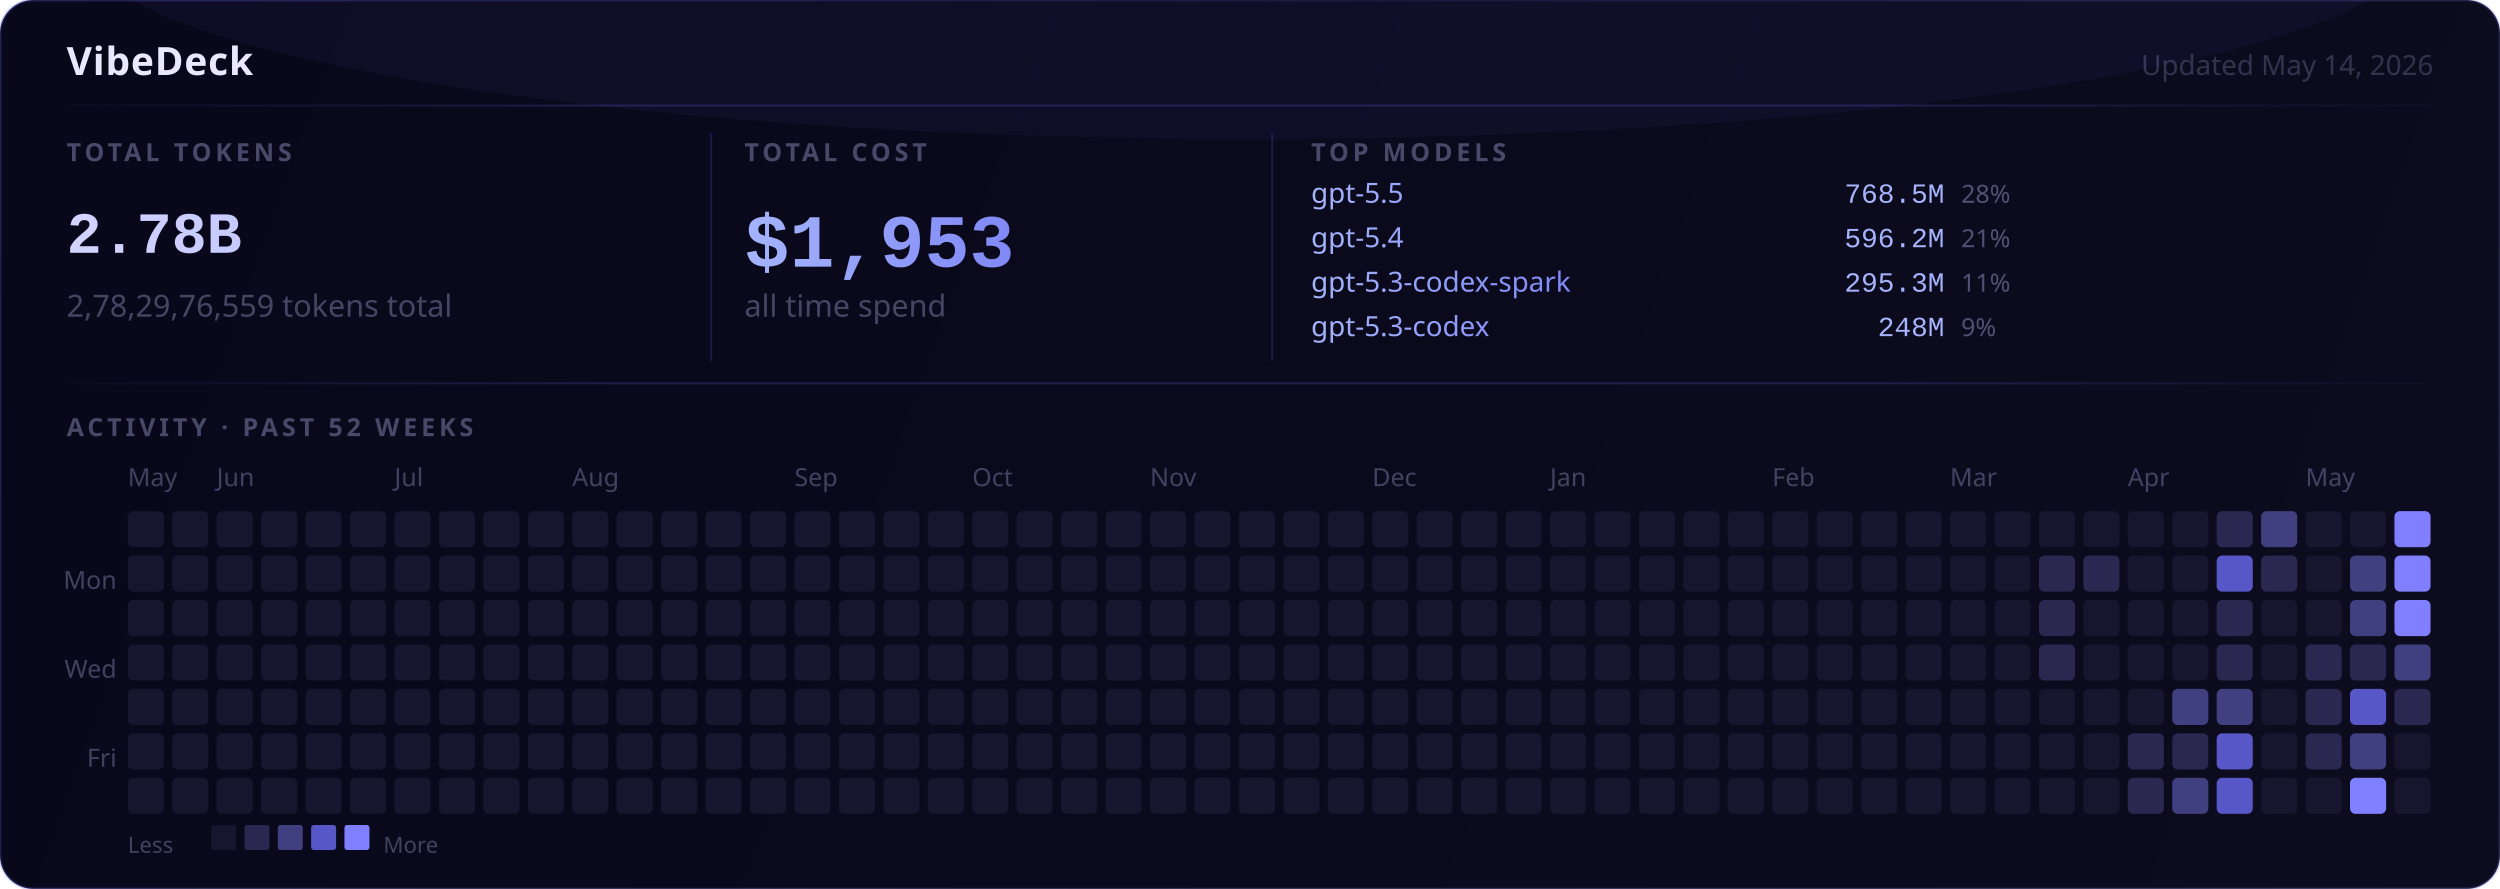
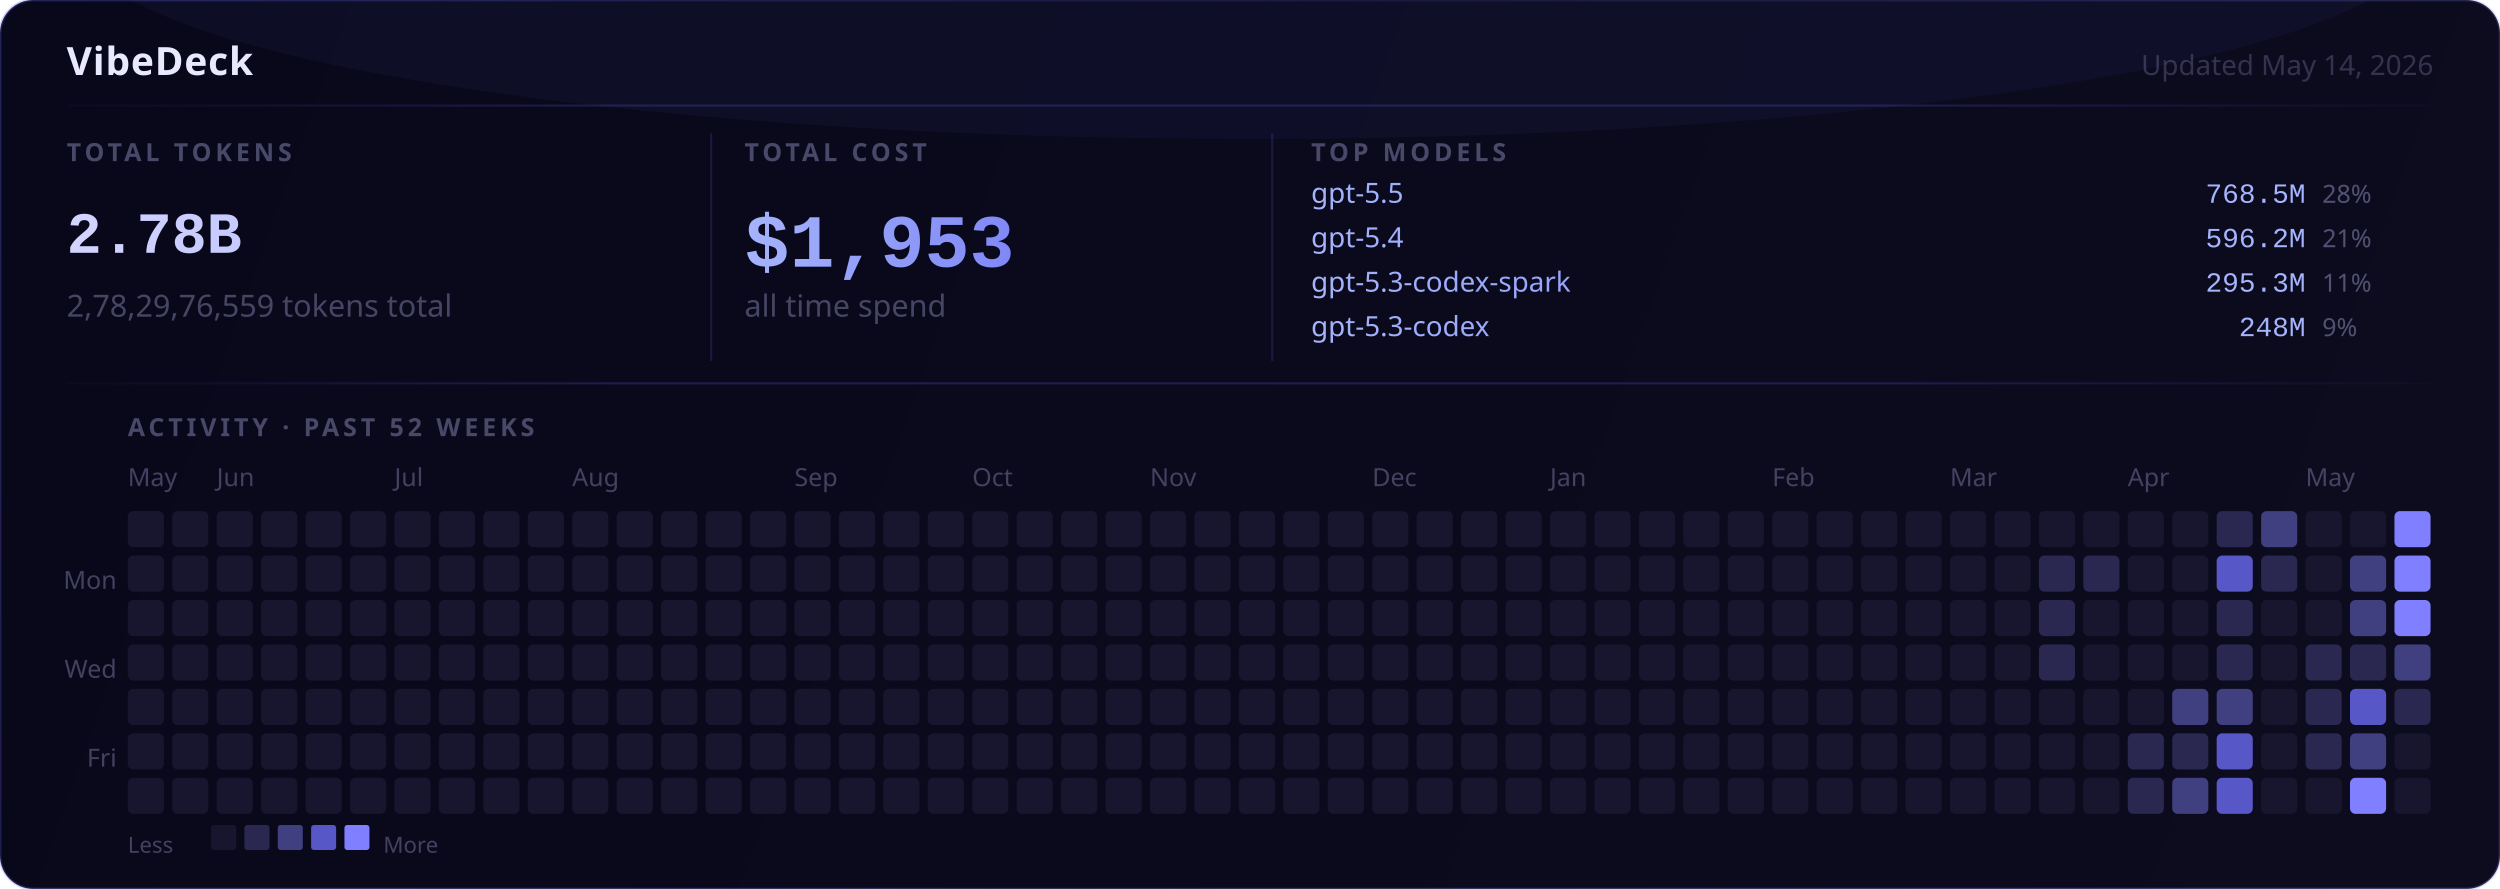
<svg xmlns="http://www.w3.org/2000/svg" width="900" height="320" viewBox="0 0 900 320">
  <defs>
    <linearGradient id="gbg" x1="0" y1="0" x2="900" y2="320" gradientUnits="userSpaceOnUse">
      <stop offset="0%" stop-color="#09081a" />
      <stop offset="100%" stop-color="#0d0b1e" />
    </linearGradient>
    <linearGradient id="gtok" x1="24" y1="0" x2="224" y2="0" gradientUnits="userSpaceOnUse">
      <stop offset="0%" stop-color="#d4d4ff" />
      <stop offset="100%" stop-color="#a5b4fc" />
    </linearGradient>
    <linearGradient id="gcost" x1="268" y1="0" x2="438" y2="0" gradientUnits="userSpaceOnUse">
      <stop offset="0%" stop-color="#a5b4fc" />
      <stop offset="100%" stop-color="#6366f1" />
    </linearGradient>
-     <linearGradient id="gmodel" x1="472" y1="0" x2="558" y2="0" gradientUnits="userSpaceOnUse">
+     <linearGradient id="gmodel" x1="472" y1="0" x2="700" y2="0" gradientUnits="userSpaceOnUse">
      <stop offset="0%" stop-color="#a5b4fc" />
      <stop offset="100%" stop-color="#818cf8" />
    </linearGradient>
    <linearGradient id="gdiv" x1="0" y1="0" x2="900" y2="0" gradientUnits="userSpaceOnUse">
      <stop offset="0%" stop-color="rgba(99,102,241,0)" />
      <stop offset="25%" stop-color="rgba(99,102,241,0.22)" />
      <stop offset="75%" stop-color="rgba(99,102,241,0.22)" />
      <stop offset="100%" stop-color="rgba(99,102,241,0)" />
    </linearGradient>
    <linearGradient id="grim" x1="0" y1="0" x2="900" y2="320" gradientUnits="userSpaceOnUse">
      <stop offset="0%" stop-color="rgba(99,102,241,0.28)" />
      <stop offset="50%" stop-color="rgba(99,102,241,0.12)" />
      <stop offset="100%" stop-color="rgba(129,140,248,0.24)" />
    </linearGradient>
  </defs>
  <rect width="900" height="320" fill="url(#gbg)" rx="12" />
  <rect width="900" height="320" fill="none" stroke="url(#grim)" stroke-width="1" rx="12" />
  <ellipse cx="450" cy="-20" rx="420" ry="70" fill="rgba(99,102,241,0.06)" />
  <text x="24" y="27" font-size="14" font-weight="700" fill="#e8e8ff" font-family="system-ui,sans-serif" letter-spacing="0.3">VibeDeck</text>
  <text x="876" y="27" text-anchor="end" font-size="10" fill="rgba(168,168,220,0.26)" font-family="system-ui,sans-serif">Updated May 14, 2026</text>
  <line x1="24" y1="38" x2="876" y2="38" stroke="url(#gdiv)" stroke-width="0.75" />
  <text x="24" y="58" font-size="9" font-weight="600" fill="rgba(168,168,220,0.4)" font-family="system-ui,sans-serif" letter-spacing="1.4">TOTAL TOKENS</text>
  <text x="268" y="58" font-size="9" font-weight="600" fill="rgba(168,168,220,0.4)" font-family="system-ui,sans-serif" letter-spacing="1.4">TOTAL COST</text>
  <text x="472" y="58" font-size="9" font-weight="600" fill="rgba(168,168,220,0.4)" font-family="system-ui,sans-serif" letter-spacing="1.4">TOP MODELS</text>
  <text x="24" y="91" font-size="21" font-weight="700" fill="url(#gtok)" font-family="'Courier New',Courier,monospace">2.78B</text>
  <text x="24" y="114" font-size="11" fill="rgba(168,168,220,0.38)" font-family="system-ui,sans-serif">2,78,29,76,559 tokens total</text>
  <text x="268" y="96" font-size="27" font-weight="700" fill="url(#gcost)" font-family="'Courier New',Courier,monospace">$1,953</text>
  <text x="268" y="114" font-size="11" fill="rgba(168,168,220,0.38)" font-family="system-ui,sans-serif">all time spend</text>
  <line x1="256" y1="48" x2="256" y2="130" stroke="rgba(99,102,241,0.18)" stroke-width="0.75" />
  <line x1="458" y1="48" x2="458" y2="130" stroke="rgba(99,102,241,0.18)" stroke-width="0.75" />
  <text x="472" y="73" font-size="10" fill="url(#gmodel)" font-family="system-ui,sans-serif">gpt-5.5</text>
-   <text x="700" y="73" text-anchor="end" font-size="10" fill="#a5b4fc" font-family="'Courier New',Courier,monospace">768.5M</text>
-   <text x="706" y="73" font-size="9" fill="rgba(168,168,220,0.45)" font-family="system-ui,sans-serif">28%</text>
+   <text x="830" y="73" text-anchor="end" font-size="10" fill="#a5b4fc" font-family="'Courier New',Courier,monospace">768.5M</text>
+   <text x="836" y="73" font-size="9" fill="rgba(168,168,220,0.45)" font-family="system-ui,sans-serif">28%</text>
  <text x="472" y="89" font-size="10" fill="url(#gmodel)" font-family="system-ui,sans-serif">gpt-5.4</text>
-   <text x="700" y="89" text-anchor="end" font-size="10" fill="#a5b4fc" font-family="'Courier New',Courier,monospace">596.2M</text>
-   <text x="706" y="89" font-size="9" fill="rgba(168,168,220,0.45)" font-family="system-ui,sans-serif">21%</text>
+   <text x="830" y="89" text-anchor="end" font-size="10" fill="#a5b4fc" font-family="'Courier New',Courier,monospace">596.2M</text>
+   <text x="836" y="89" font-size="9" fill="rgba(168,168,220,0.45)" font-family="system-ui,sans-serif">21%</text>
  <text x="472" y="105" font-size="10" fill="url(#gmodel)" font-family="system-ui,sans-serif">gpt-5.3-codex-spark</text>
-   <text x="700" y="105" text-anchor="end" font-size="10" fill="#a5b4fc" font-family="'Courier New',Courier,monospace">295.3M</text>
-   <text x="706" y="105" font-size="9" fill="rgba(168,168,220,0.45)" font-family="system-ui,sans-serif">11%</text>
+   <text x="830" y="105" text-anchor="end" font-size="10" fill="#a5b4fc" font-family="'Courier New',Courier,monospace">295.3M</text>
+   <text x="836" y="105" font-size="9" fill="rgba(168,168,220,0.45)" font-family="system-ui,sans-serif">11%</text>
  <text x="472" y="121" font-size="10" fill="url(#gmodel)" font-family="system-ui,sans-serif">gpt-5.3-codex</text>
-   <text x="700" y="121" text-anchor="end" font-size="10" fill="#a5b4fc" font-family="'Courier New',Courier,monospace">248M</text>
-   <text x="706" y="121" font-size="9" fill="rgba(168,168,220,0.45)" font-family="system-ui,sans-serif">9%</text>
+   <text x="830" y="121" text-anchor="end" font-size="10" fill="#a5b4fc" font-family="'Courier New',Courier,monospace">248M</text>
+   <text x="836" y="121" font-size="9" fill="rgba(168,168,220,0.45)" font-family="system-ui,sans-serif">9%</text>
  <line x1="24" y1="138" x2="876" y2="138" stroke="url(#gdiv)" stroke-width="0.75" />
-   <text x="24" y="157" font-size="9" font-weight="600" fill="rgba(168,168,220,0.4)" font-family="system-ui,sans-serif" letter-spacing="1.4">ACTIVITY · PAST 52 WEEKS</text>
+   <text x="46" y="157" font-size="9" font-weight="600" fill="rgba(168,168,220,0.4)" font-family="system-ui,sans-serif" letter-spacing="1.4">ACTIVITY · PAST 52 WEEKS</text>
  <text x="42" y="212" text-anchor="end" font-size="9" fill="rgba(168,168,220,0.36)" font-family="system-ui,sans-serif">Mon</text>
  <text x="42" y="244" text-anchor="end" font-size="9" fill="rgba(168,168,220,0.36)" font-family="system-ui,sans-serif">Wed</text>
  <text x="42" y="276" text-anchor="end" font-size="9" fill="rgba(168,168,220,0.36)" font-family="system-ui,sans-serif">Fri</text>
  <text x="46" y="175" font-size="9" fill="rgba(168,168,220,0.36)" font-family="system-ui,sans-serif">May</text>
  <text x="78" y="175" font-size="9" fill="rgba(168,168,220,0.36)" font-family="system-ui,sans-serif">Jun</text>
  <text x="142" y="175" font-size="9" fill="rgba(168,168,220,0.36)" font-family="system-ui,sans-serif">Jul</text>
  <text x="206" y="175" font-size="9" fill="rgba(168,168,220,0.36)" font-family="system-ui,sans-serif">Aug</text>
  <text x="286" y="175" font-size="9" fill="rgba(168,168,220,0.36)" font-family="system-ui,sans-serif">Sep</text>
  <text x="350" y="175" font-size="9" fill="rgba(168,168,220,0.36)" font-family="system-ui,sans-serif">Oct</text>
  <text x="414" y="175" font-size="9" fill="rgba(168,168,220,0.36)" font-family="system-ui,sans-serif">Nov</text>
  <text x="494" y="175" font-size="9" fill="rgba(168,168,220,0.36)" font-family="system-ui,sans-serif">Dec</text>
  <text x="558" y="175" font-size="9" fill="rgba(168,168,220,0.36)" font-family="system-ui,sans-serif">Jan</text>
  <text x="638" y="175" font-size="9" fill="rgba(168,168,220,0.36)" font-family="system-ui,sans-serif">Feb</text>
  <text x="702" y="175" font-size="9" fill="rgba(168,168,220,0.36)" font-family="system-ui,sans-serif">Mar</text>
  <text x="766" y="175" font-size="9" fill="rgba(168,168,220,0.36)" font-family="system-ui,sans-serif">Apr</text>
  <text x="830" y="175" font-size="9" fill="rgba(168,168,220,0.36)" font-family="system-ui,sans-serif">May</text>
  <rect x="46" y="184" width="13" height="13" rx="2" fill="#17162e" />
  <rect x="46" y="200" width="13" height="13" rx="2" fill="#17162e" />
  <rect x="46" y="216" width="13" height="13" rx="2" fill="#17162e" />
  <rect x="46" y="232" width="13" height="13" rx="2" fill="#17162e" />
  <rect x="46" y="248" width="13" height="13" rx="2" fill="#17162e" />
  <rect x="46" y="264" width="13" height="13" rx="2" fill="#17162e" />
  <rect x="46" y="280" width="13" height="13" rx="2" fill="#17162e" />
  <rect x="62" y="184" width="13" height="13" rx="2" fill="#17162e" />
  <rect x="62" y="200" width="13" height="13" rx="2" fill="#17162e" />
  <rect x="62" y="216" width="13" height="13" rx="2" fill="#17162e" />
  <rect x="62" y="232" width="13" height="13" rx="2" fill="#17162e" />
  <rect x="62" y="248" width="13" height="13" rx="2" fill="#17162e" />
  <rect x="62" y="264" width="13" height="13" rx="2" fill="#17162e" />
  <rect x="62" y="280" width="13" height="13" rx="2" fill="#17162e" />
  <rect x="78" y="184" width="13" height="13" rx="2" fill="#17162e" />
  <rect x="78" y="200" width="13" height="13" rx="2" fill="#17162e" />
  <rect x="78" y="216" width="13" height="13" rx="2" fill="#17162e" />
  <rect x="78" y="232" width="13" height="13" rx="2" fill="#17162e" />
  <rect x="78" y="248" width="13" height="13" rx="2" fill="#17162e" />
  <rect x="78" y="264" width="13" height="13" rx="2" fill="#17162e" />
  <rect x="78" y="280" width="13" height="13" rx="2" fill="#17162e" />
  <rect x="94" y="184" width="13" height="13" rx="2" fill="#17162e" />
  <rect x="94" y="200" width="13" height="13" rx="2" fill="#17162e" />
  <rect x="94" y="216" width="13" height="13" rx="2" fill="#17162e" />
  <rect x="94" y="232" width="13" height="13" rx="2" fill="#17162e" />
  <rect x="94" y="248" width="13" height="13" rx="2" fill="#17162e" />
  <rect x="94" y="264" width="13" height="13" rx="2" fill="#17162e" />
  <rect x="94" y="280" width="13" height="13" rx="2" fill="#17162e" />
  <rect x="110" y="184" width="13" height="13" rx="2" fill="#17162e" />
  <rect x="110" y="200" width="13" height="13" rx="2" fill="#17162e" />
  <rect x="110" y="216" width="13" height="13" rx="2" fill="#17162e" />
  <rect x="110" y="232" width="13" height="13" rx="2" fill="#17162e" />
  <rect x="110" y="248" width="13" height="13" rx="2" fill="#17162e" />
  <rect x="110" y="264" width="13" height="13" rx="2" fill="#17162e" />
  <rect x="110" y="280" width="13" height="13" rx="2" fill="#17162e" />
  <rect x="126" y="184" width="13" height="13" rx="2" fill="#17162e" />
  <rect x="126" y="200" width="13" height="13" rx="2" fill="#17162e" />
  <rect x="126" y="216" width="13" height="13" rx="2" fill="#17162e" />
  <rect x="126" y="232" width="13" height="13" rx="2" fill="#17162e" />
  <rect x="126" y="248" width="13" height="13" rx="2" fill="#17162e" />
  <rect x="126" y="264" width="13" height="13" rx="2" fill="#17162e" />
  <rect x="126" y="280" width="13" height="13" rx="2" fill="#17162e" />
  <rect x="142" y="184" width="13" height="13" rx="2" fill="#17162e" />
  <rect x="142" y="200" width="13" height="13" rx="2" fill="#17162e" />
  <rect x="142" y="216" width="13" height="13" rx="2" fill="#17162e" />
  <rect x="142" y="232" width="13" height="13" rx="2" fill="#17162e" />
  <rect x="142" y="248" width="13" height="13" rx="2" fill="#17162e" />
  <rect x="142" y="264" width="13" height="13" rx="2" fill="#17162e" />
  <rect x="142" y="280" width="13" height="13" rx="2" fill="#17162e" />
  <rect x="158" y="184" width="13" height="13" rx="2" fill="#17162e" />
  <rect x="158" y="200" width="13" height="13" rx="2" fill="#17162e" />
  <rect x="158" y="216" width="13" height="13" rx="2" fill="#17162e" />
  <rect x="158" y="232" width="13" height="13" rx="2" fill="#17162e" />
  <rect x="158" y="248" width="13" height="13" rx="2" fill="#17162e" />
  <rect x="158" y="264" width="13" height="13" rx="2" fill="#17162e" />
  <rect x="158" y="280" width="13" height="13" rx="2" fill="#17162e" />
  <rect x="174" y="184" width="13" height="13" rx="2" fill="#17162e" />
  <rect x="174" y="200" width="13" height="13" rx="2" fill="#17162e" />
  <rect x="174" y="216" width="13" height="13" rx="2" fill="#17162e" />
  <rect x="174" y="232" width="13" height="13" rx="2" fill="#17162e" />
  <rect x="174" y="248" width="13" height="13" rx="2" fill="#17162e" />
  <rect x="174" y="264" width="13" height="13" rx="2" fill="#17162e" />
  <rect x="174" y="280" width="13" height="13" rx="2" fill="#17162e" />
  <rect x="190" y="184" width="13" height="13" rx="2" fill="#17162e" />
  <rect x="190" y="200" width="13" height="13" rx="2" fill="#17162e" />
  <rect x="190" y="216" width="13" height="13" rx="2" fill="#17162e" />
  <rect x="190" y="232" width="13" height="13" rx="2" fill="#17162e" />
  <rect x="190" y="248" width="13" height="13" rx="2" fill="#17162e" />
  <rect x="190" y="264" width="13" height="13" rx="2" fill="#17162e" />
  <rect x="190" y="280" width="13" height="13" rx="2" fill="#17162e" />
  <rect x="206" y="184" width="13" height="13" rx="2" fill="#17162e" />
  <rect x="206" y="200" width="13" height="13" rx="2" fill="#17162e" />
  <rect x="206" y="216" width="13" height="13" rx="2" fill="#17162e" />
  <rect x="206" y="232" width="13" height="13" rx="2" fill="#17162e" />
  <rect x="206" y="248" width="13" height="13" rx="2" fill="#17162e" />
  <rect x="206" y="264" width="13" height="13" rx="2" fill="#17162e" />
  <rect x="206" y="280" width="13" height="13" rx="2" fill="#17162e" />
  <rect x="222" y="184" width="13" height="13" rx="2" fill="#17162e" />
  <rect x="222" y="200" width="13" height="13" rx="2" fill="#17162e" />
  <rect x="222" y="216" width="13" height="13" rx="2" fill="#17162e" />
  <rect x="222" y="232" width="13" height="13" rx="2" fill="#17162e" />
  <rect x="222" y="248" width="13" height="13" rx="2" fill="#17162e" />
  <rect x="222" y="264" width="13" height="13" rx="2" fill="#17162e" />
  <rect x="222" y="280" width="13" height="13" rx="2" fill="#17162e" />
  <rect x="238" y="184" width="13" height="13" rx="2" fill="#17162e" />
  <rect x="238" y="200" width="13" height="13" rx="2" fill="#17162e" />
  <rect x="238" y="216" width="13" height="13" rx="2" fill="#17162e" />
  <rect x="238" y="232" width="13" height="13" rx="2" fill="#17162e" />
  <rect x="238" y="248" width="13" height="13" rx="2" fill="#17162e" />
  <rect x="238" y="264" width="13" height="13" rx="2" fill="#17162e" />
  <rect x="238" y="280" width="13" height="13" rx="2" fill="#17162e" />
  <rect x="254" y="184" width="13" height="13" rx="2" fill="#17162e" />
  <rect x="254" y="200" width="13" height="13" rx="2" fill="#17162e" />
  <rect x="254" y="216" width="13" height="13" rx="2" fill="#17162e" />
  <rect x="254" y="232" width="13" height="13" rx="2" fill="#17162e" />
  <rect x="254" y="248" width="13" height="13" rx="2" fill="#17162e" />
  <rect x="254" y="264" width="13" height="13" rx="2" fill="#17162e" />
  <rect x="254" y="280" width="13" height="13" rx="2" fill="#17162e" />
  <rect x="270" y="184" width="13" height="13" rx="2" fill="#17162e" />
  <rect x="270" y="200" width="13" height="13" rx="2" fill="#17162e" />
  <rect x="270" y="216" width="13" height="13" rx="2" fill="#17162e" />
  <rect x="270" y="232" width="13" height="13" rx="2" fill="#17162e" />
  <rect x="270" y="248" width="13" height="13" rx="2" fill="#17162e" />
  <rect x="270" y="264" width="13" height="13" rx="2" fill="#17162e" />
  <rect x="270" y="280" width="13" height="13" rx="2" fill="#17162e" />
  <rect x="286" y="184" width="13" height="13" rx="2" fill="#17162e" />
  <rect x="286" y="200" width="13" height="13" rx="2" fill="#17162e" />
  <rect x="286" y="216" width="13" height="13" rx="2" fill="#17162e" />
  <rect x="286" y="232" width="13" height="13" rx="2" fill="#17162e" />
  <rect x="286" y="248" width="13" height="13" rx="2" fill="#17162e" />
  <rect x="286" y="264" width="13" height="13" rx="2" fill="#17162e" />
  <rect x="286" y="280" width="13" height="13" rx="2" fill="#17162e" />
  <rect x="302" y="184" width="13" height="13" rx="2" fill="#17162e" />
  <rect x="302" y="200" width="13" height="13" rx="2" fill="#17162e" />
  <rect x="302" y="216" width="13" height="13" rx="2" fill="#17162e" />
  <rect x="302" y="232" width="13" height="13" rx="2" fill="#17162e" />
  <rect x="302" y="248" width="13" height="13" rx="2" fill="#17162e" />
  <rect x="302" y="264" width="13" height="13" rx="2" fill="#17162e" />
  <rect x="302" y="280" width="13" height="13" rx="2" fill="#17162e" />
  <rect x="318" y="184" width="13" height="13" rx="2" fill="#17162e" />
  <rect x="318" y="200" width="13" height="13" rx="2" fill="#17162e" />
  <rect x="318" y="216" width="13" height="13" rx="2" fill="#17162e" />
  <rect x="318" y="232" width="13" height="13" rx="2" fill="#17162e" />
  <rect x="318" y="248" width="13" height="13" rx="2" fill="#17162e" />
  <rect x="318" y="264" width="13" height="13" rx="2" fill="#17162e" />
  <rect x="318" y="280" width="13" height="13" rx="2" fill="#17162e" />
  <rect x="334" y="184" width="13" height="13" rx="2" fill="#17162e" />
  <rect x="334" y="200" width="13" height="13" rx="2" fill="#17162e" />
  <rect x="334" y="216" width="13" height="13" rx="2" fill="#17162e" />
  <rect x="334" y="232" width="13" height="13" rx="2" fill="#17162e" />
  <rect x="334" y="248" width="13" height="13" rx="2" fill="#17162e" />
  <rect x="334" y="264" width="13" height="13" rx="2" fill="#17162e" />
  <rect x="334" y="280" width="13" height="13" rx="2" fill="#17162e" />
  <rect x="350" y="184" width="13" height="13" rx="2" fill="#17162e" />
  <rect x="350" y="200" width="13" height="13" rx="2" fill="#17162e" />
  <rect x="350" y="216" width="13" height="13" rx="2" fill="#17162e" />
  <rect x="350" y="232" width="13" height="13" rx="2" fill="#17162e" />
  <rect x="350" y="248" width="13" height="13" rx="2" fill="#17162e" />
  <rect x="350" y="264" width="13" height="13" rx="2" fill="#17162e" />
  <rect x="350" y="280" width="13" height="13" rx="2" fill="#17162e" />
  <rect x="366" y="184" width="13" height="13" rx="2" fill="#17162e" />
  <rect x="366" y="200" width="13" height="13" rx="2" fill="#17162e" />
  <rect x="366" y="216" width="13" height="13" rx="2" fill="#17162e" />
  <rect x="366" y="232" width="13" height="13" rx="2" fill="#17162e" />
  <rect x="366" y="248" width="13" height="13" rx="2" fill="#17162e" />
  <rect x="366" y="264" width="13" height="13" rx="2" fill="#17162e" />
  <rect x="366" y="280" width="13" height="13" rx="2" fill="#17162e" />
  <rect x="382" y="184" width="13" height="13" rx="2" fill="#17162e" />
  <rect x="382" y="200" width="13" height="13" rx="2" fill="#17162e" />
  <rect x="382" y="216" width="13" height="13" rx="2" fill="#17162e" />
  <rect x="382" y="232" width="13" height="13" rx="2" fill="#17162e" />
  <rect x="382" y="248" width="13" height="13" rx="2" fill="#17162e" />
  <rect x="382" y="264" width="13" height="13" rx="2" fill="#17162e" />
  <rect x="382" y="280" width="13" height="13" rx="2" fill="#17162e" />
  <rect x="398" y="184" width="13" height="13" rx="2" fill="#17162e" />
  <rect x="398" y="200" width="13" height="13" rx="2" fill="#17162e" />
  <rect x="398" y="216" width="13" height="13" rx="2" fill="#17162e" />
  <rect x="398" y="232" width="13" height="13" rx="2" fill="#17162e" />
  <rect x="398" y="248" width="13" height="13" rx="2" fill="#17162e" />
  <rect x="398" y="264" width="13" height="13" rx="2" fill="#17162e" />
  <rect x="398" y="280" width="13" height="13" rx="2" fill="#17162e" />
  <rect x="414" y="184" width="13" height="13" rx="2" fill="#17162e" />
  <rect x="414" y="200" width="13" height="13" rx="2" fill="#17162e" />
  <rect x="414" y="216" width="13" height="13" rx="2" fill="#17162e" />
  <rect x="414" y="232" width="13" height="13" rx="2" fill="#17162e" />
  <rect x="414" y="248" width="13" height="13" rx="2" fill="#17162e" />
  <rect x="414" y="264" width="13" height="13" rx="2" fill="#17162e" />
  <rect x="414" y="280" width="13" height="13" rx="2" fill="#17162e" />
  <rect x="430" y="184" width="13" height="13" rx="2" fill="#17162e" />
  <rect x="430" y="200" width="13" height="13" rx="2" fill="#17162e" />
  <rect x="430" y="216" width="13" height="13" rx="2" fill="#17162e" />
  <rect x="430" y="232" width="13" height="13" rx="2" fill="#17162e" />
  <rect x="430" y="248" width="13" height="13" rx="2" fill="#17162e" />
  <rect x="430" y="264" width="13" height="13" rx="2" fill="#17162e" />
  <rect x="430" y="280" width="13" height="13" rx="2" fill="#17162e" />
  <rect x="446" y="184" width="13" height="13" rx="2" fill="#17162e" />
  <rect x="446" y="200" width="13" height="13" rx="2" fill="#17162e" />
  <rect x="446" y="216" width="13" height="13" rx="2" fill="#17162e" />
  <rect x="446" y="232" width="13" height="13" rx="2" fill="#17162e" />
  <rect x="446" y="248" width="13" height="13" rx="2" fill="#17162e" />
  <rect x="446" y="264" width="13" height="13" rx="2" fill="#17162e" />
  <rect x="446" y="280" width="13" height="13" rx="2" fill="#17162e" />
  <rect x="462" y="184" width="13" height="13" rx="2" fill="#17162e" />
  <rect x="462" y="200" width="13" height="13" rx="2" fill="#17162e" />
  <rect x="462" y="216" width="13" height="13" rx="2" fill="#17162e" />
  <rect x="462" y="232" width="13" height="13" rx="2" fill="#17162e" />
  <rect x="462" y="248" width="13" height="13" rx="2" fill="#17162e" />
  <rect x="462" y="264" width="13" height="13" rx="2" fill="#17162e" />
  <rect x="462" y="280" width="13" height="13" rx="2" fill="#17162e" />
  <rect x="478" y="184" width="13" height="13" rx="2" fill="#17162e" />
  <rect x="478" y="200" width="13" height="13" rx="2" fill="#17162e" />
  <rect x="478" y="216" width="13" height="13" rx="2" fill="#17162e" />
  <rect x="478" y="232" width="13" height="13" rx="2" fill="#17162e" />
  <rect x="478" y="248" width="13" height="13" rx="2" fill="#17162e" />
  <rect x="478" y="264" width="13" height="13" rx="2" fill="#17162e" />
  <rect x="478" y="280" width="13" height="13" rx="2" fill="#17162e" />
  <rect x="494" y="184" width="13" height="13" rx="2" fill="#17162e" />
  <rect x="494" y="200" width="13" height="13" rx="2" fill="#17162e" />
  <rect x="494" y="216" width="13" height="13" rx="2" fill="#17162e" />
  <rect x="494" y="232" width="13" height="13" rx="2" fill="#17162e" />
  <rect x="494" y="248" width="13" height="13" rx="2" fill="#17162e" />
  <rect x="494" y="264" width="13" height="13" rx="2" fill="#17162e" />
  <rect x="494" y="280" width="13" height="13" rx="2" fill="#17162e" />
  <rect x="510" y="184" width="13" height="13" rx="2" fill="#17162e" />
  <rect x="510" y="200" width="13" height="13" rx="2" fill="#17162e" />
  <rect x="510" y="216" width="13" height="13" rx="2" fill="#17162e" />
  <rect x="510" y="232" width="13" height="13" rx="2" fill="#17162e" />
  <rect x="510" y="248" width="13" height="13" rx="2" fill="#17162e" />
  <rect x="510" y="264" width="13" height="13" rx="2" fill="#17162e" />
  <rect x="510" y="280" width="13" height="13" rx="2" fill="#17162e" />
  <rect x="526" y="184" width="13" height="13" rx="2" fill="#17162e" />
  <rect x="526" y="200" width="13" height="13" rx="2" fill="#17162e" />
  <rect x="526" y="216" width="13" height="13" rx="2" fill="#17162e" />
  <rect x="526" y="232" width="13" height="13" rx="2" fill="#17162e" />
  <rect x="526" y="248" width="13" height="13" rx="2" fill="#17162e" />
  <rect x="526" y="264" width="13" height="13" rx="2" fill="#17162e" />
  <rect x="526" y="280" width="13" height="13" rx="2" fill="#17162e" />
  <rect x="542" y="184" width="13" height="13" rx="2" fill="#17162e" />
  <rect x="542" y="200" width="13" height="13" rx="2" fill="#17162e" />
  <rect x="542" y="216" width="13" height="13" rx="2" fill="#17162e" />
  <rect x="542" y="232" width="13" height="13" rx="2" fill="#17162e" />
  <rect x="542" y="248" width="13" height="13" rx="2" fill="#17162e" />
  <rect x="542" y="264" width="13" height="13" rx="2" fill="#17162e" />
  <rect x="542" y="280" width="13" height="13" rx="2" fill="#17162e" />
  <rect x="558" y="184" width="13" height="13" rx="2" fill="#17162e" />
  <rect x="558" y="200" width="13" height="13" rx="2" fill="#17162e" />
  <rect x="558" y="216" width="13" height="13" rx="2" fill="#17162e" />
  <rect x="558" y="232" width="13" height="13" rx="2" fill="#17162e" />
  <rect x="558" y="248" width="13" height="13" rx="2" fill="#17162e" />
  <rect x="558" y="264" width="13" height="13" rx="2" fill="#17162e" />
  <rect x="558" y="280" width="13" height="13" rx="2" fill="#17162e" />
  <rect x="574" y="184" width="13" height="13" rx="2" fill="#17162e" />
  <rect x="574" y="200" width="13" height="13" rx="2" fill="#17162e" />
  <rect x="574" y="216" width="13" height="13" rx="2" fill="#17162e" />
  <rect x="574" y="232" width="13" height="13" rx="2" fill="#17162e" />
  <rect x="574" y="248" width="13" height="13" rx="2" fill="#17162e" />
  <rect x="574" y="264" width="13" height="13" rx="2" fill="#17162e" />
  <rect x="574" y="280" width="13" height="13" rx="2" fill="#17162e" />
  <rect x="590" y="184" width="13" height="13" rx="2" fill="#17162e" />
  <rect x="590" y="200" width="13" height="13" rx="2" fill="#17162e" />
  <rect x="590" y="216" width="13" height="13" rx="2" fill="#17162e" />
  <rect x="590" y="232" width="13" height="13" rx="2" fill="#17162e" />
  <rect x="590" y="248" width="13" height="13" rx="2" fill="#17162e" />
  <rect x="590" y="264" width="13" height="13" rx="2" fill="#17162e" />
  <rect x="590" y="280" width="13" height="13" rx="2" fill="#17162e" />
  <rect x="606" y="184" width="13" height="13" rx="2" fill="#17162e" />
  <rect x="606" y="200" width="13" height="13" rx="2" fill="#17162e" />
  <rect x="606" y="216" width="13" height="13" rx="2" fill="#17162e" />
  <rect x="606" y="232" width="13" height="13" rx="2" fill="#17162e" />
  <rect x="606" y="248" width="13" height="13" rx="2" fill="#17162e" />
  <rect x="606" y="264" width="13" height="13" rx="2" fill="#17162e" />
  <rect x="606" y="280" width="13" height="13" rx="2" fill="#17162e" />
  <rect x="622" y="184" width="13" height="13" rx="2" fill="#17162e" />
  <rect x="622" y="200" width="13" height="13" rx="2" fill="#17162e" />
  <rect x="622" y="216" width="13" height="13" rx="2" fill="#17162e" />
  <rect x="622" y="232" width="13" height="13" rx="2" fill="#17162e" />
  <rect x="622" y="248" width="13" height="13" rx="2" fill="#17162e" />
  <rect x="622" y="264" width="13" height="13" rx="2" fill="#17162e" />
  <rect x="622" y="280" width="13" height="13" rx="2" fill="#17162e" />
  <rect x="638" y="184" width="13" height="13" rx="2" fill="#17162e" />
  <rect x="638" y="200" width="13" height="13" rx="2" fill="#17162e" />
  <rect x="638" y="216" width="13" height="13" rx="2" fill="#17162e" />
  <rect x="638" y="232" width="13" height="13" rx="2" fill="#17162e" />
  <rect x="638" y="248" width="13" height="13" rx="2" fill="#17162e" />
  <rect x="638" y="264" width="13" height="13" rx="2" fill="#17162e" />
  <rect x="638" y="280" width="13" height="13" rx="2" fill="#17162e" />
  <rect x="654" y="184" width="13" height="13" rx="2" fill="#17162e" />
  <rect x="654" y="200" width="13" height="13" rx="2" fill="#17162e" />
  <rect x="654" y="216" width="13" height="13" rx="2" fill="#17162e" />
  <rect x="654" y="232" width="13" height="13" rx="2" fill="#17162e" />
  <rect x="654" y="248" width="13" height="13" rx="2" fill="#17162e" />
  <rect x="654" y="264" width="13" height="13" rx="2" fill="#17162e" />
  <rect x="654" y="280" width="13" height="13" rx="2" fill="#17162e" />
  <rect x="670" y="184" width="13" height="13" rx="2" fill="#17162e" />
  <rect x="670" y="200" width="13" height="13" rx="2" fill="#17162e" />
  <rect x="670" y="216" width="13" height="13" rx="2" fill="#17162e" />
  <rect x="670" y="232" width="13" height="13" rx="2" fill="#17162e" />
  <rect x="670" y="248" width="13" height="13" rx="2" fill="#17162e" />
  <rect x="670" y="264" width="13" height="13" rx="2" fill="#17162e" />
  <rect x="670" y="280" width="13" height="13" rx="2" fill="#17162e" />
  <rect x="686" y="184" width="13" height="13" rx="2" fill="#17162e" />
  <rect x="686" y="200" width="13" height="13" rx="2" fill="#17162e" />
  <rect x="686" y="216" width="13" height="13" rx="2" fill="#17162e" />
  <rect x="686" y="232" width="13" height="13" rx="2" fill="#17162e" />
  <rect x="686" y="248" width="13" height="13" rx="2" fill="#17162e" />
  <rect x="686" y="264" width="13" height="13" rx="2" fill="#17162e" />
  <rect x="686" y="280" width="13" height="13" rx="2" fill="#17162e" />
  <rect x="702" y="184" width="13" height="13" rx="2" fill="#17162e" />
  <rect x="702" y="200" width="13" height="13" rx="2" fill="#17162e" />
  <rect x="702" y="216" width="13" height="13" rx="2" fill="#17162e" />
  <rect x="702" y="232" width="13" height="13" rx="2" fill="#17162e" />
  <rect x="702" y="248" width="13" height="13" rx="2" fill="#17162e" />
  <rect x="702" y="264" width="13" height="13" rx="2" fill="#17162e" />
  <rect x="702" y="280" width="13" height="13" rx="2" fill="#17162e" />
  <rect x="718" y="184" width="13" height="13" rx="2" fill="#17162e" />
  <rect x="718" y="200" width="13" height="13" rx="2" fill="#17162e" />
  <rect x="718" y="216" width="13" height="13" rx="2" fill="#17162e" />
  <rect x="718" y="232" width="13" height="13" rx="2" fill="#17162e" />
  <rect x="718" y="248" width="13" height="13" rx="2" fill="#17162e" />
  <rect x="718" y="264" width="13" height="13" rx="2" fill="#17162e" />
  <rect x="718" y="280" width="13" height="13" rx="2" fill="#17162e" />
  <rect x="734" y="184" width="13" height="13" rx="2" fill="#17162e" />
  <rect x="734" y="200" width="13" height="13" rx="2" fill="#2a2750" />
  <rect x="734" y="216" width="13" height="13" rx="2" fill="#2a2750" />
  <rect x="734" y="232" width="13" height="13" rx="2" fill="#2a2750" />
  <rect x="734" y="248" width="13" height="13" rx="2" fill="#17162e" />
  <rect x="734" y="264" width="13" height="13" rx="2" fill="#17162e" />
  <rect x="734" y="280" width="13" height="13" rx="2" fill="#17162e" />
  <rect x="750" y="184" width="13" height="13" rx="2" fill="#17162e" />
  <rect x="750" y="200" width="13" height="13" rx="2" fill="#2a2750" />
  <rect x="750" y="216" width="13" height="13" rx="2" fill="#17162e" />
  <rect x="750" y="232" width="13" height="13" rx="2" fill="#17162e" />
  <rect x="750" y="248" width="13" height="13" rx="2" fill="#17162e" />
  <rect x="750" y="264" width="13" height="13" rx="2" fill="#17162e" />
  <rect x="750" y="280" width="13" height="13" rx="2" fill="#17162e" />
  <rect x="766" y="184" width="13" height="13" rx="2" fill="#17162e" />
  <rect x="766" y="200" width="13" height="13" rx="2" fill="#17162e" />
  <rect x="766" y="216" width="13" height="13" rx="2" fill="#17162e" />
  <rect x="766" y="232" width="13" height="13" rx="2" fill="#17162e" />
  <rect x="766" y="248" width="13" height="13" rx="2" fill="#17162e" />
  <rect x="766" y="264" width="13" height="13" rx="2" fill="#2a2750" />
  <rect x="766" y="280" width="13" height="13" rx="2" fill="#2a2750" />
  <rect x="782" y="184" width="13" height="13" rx="2" fill="#17162e" />
  <rect x="782" y="200" width="13" height="13" rx="2" fill="#17162e" />
  <rect x="782" y="216" width="13" height="13" rx="2" fill="#17162e" />
  <rect x="782" y="232" width="13" height="13" rx="2" fill="#17162e" />
  <rect x="782" y="248" width="13" height="13" rx="2" fill="#403f7f" />
  <rect x="782" y="264" width="13" height="13" rx="2" fill="#2a2750" />
  <rect x="782" y="280" width="13" height="13" rx="2" fill="#403f7f" />
  <rect x="798" y="184" width="13" height="13" rx="2" fill="#2a2750" />
  <rect x="798" y="200" width="13" height="13" rx="2" fill="#5757c8" />
  <rect x="798" y="216" width="13" height="13" rx="2" fill="#2a2750" />
  <rect x="798" y="232" width="13" height="13" rx="2" fill="#2a2750" />
  <rect x="798" y="248" width="13" height="13" rx="2" fill="#403f7f" />
  <rect x="798" y="264" width="13" height="13" rx="2" fill="#5757c8" />
  <rect x="798" y="280" width="13" height="13" rx="2" fill="#5757c8" />
  <rect x="814" y="184" width="13" height="13" rx="2" fill="#403f7f" />
  <rect x="814" y="200" width="13" height="13" rx="2" fill="#2a2750" />
  <rect x="814" y="216" width="13" height="13" rx="2" fill="#17162e" />
  <rect x="814" y="232" width="13" height="13" rx="2" fill="#17162e" />
  <rect x="814" y="248" width="13" height="13" rx="2" fill="#17162e" />
  <rect x="814" y="264" width="13" height="13" rx="2" fill="#17162e" />
  <rect x="814" y="280" width="13" height="13" rx="2" fill="#17162e" />
  <rect x="830" y="184" width="13" height="13" rx="2" fill="#17162e" />
  <rect x="830" y="200" width="13" height="13" rx="2" fill="#17162e" />
  <rect x="830" y="216" width="13" height="13" rx="2" fill="#17162e" />
  <rect x="830" y="232" width="13" height="13" rx="2" fill="#2a2750" />
  <rect x="830" y="248" width="13" height="13" rx="2" fill="#2a2750" />
  <rect x="830" y="264" width="13" height="13" rx="2" fill="#2a2750" />
  <rect x="830" y="280" width="13" height="13" rx="2" fill="#17162e" />
  <rect x="846" y="184" width="13" height="13" rx="2" fill="#17162e" />
  <rect x="846" y="200" width="13" height="13" rx="2" fill="#403f7f" />
  <rect x="846" y="216" width="13" height="13" rx="2" fill="#403f7f" />
  <rect x="846" y="232" width="13" height="13" rx="2" fill="#2a2750" />
  <rect x="846" y="248" width="13" height="13" rx="2" fill="#5757c8" />
  <rect x="846" y="264" width="13" height="13" rx="2" fill="#403f7f" />
  <rect x="846" y="280" width="13" height="13" rx="2" fill="#7f7fff" />
  <rect x="862" y="184" width="13" height="13" rx="2" fill="#7f7fff" />
  <rect x="862" y="200" width="13" height="13" rx="2" fill="#7f7fff" />
  <rect x="862" y="216" width="13" height="13" rx="2" fill="#7f7fff" />
  <rect x="862" y="232" width="13" height="13" rx="2" fill="#403f7f" />
  <rect x="862" y="248" width="13" height="13" rx="2" fill="#2a2750" />
  <rect x="862" y="264" width="13" height="13" rx="2" fill="#17162e" />
  <rect x="862" y="280" width="13" height="13" rx="2" fill="#17162e" />
  <text x="46" y="307" font-size="8" fill="rgba(168,168,220,0.36)" font-family="system-ui,sans-serif">Less</text>
  <rect x="76" y="297" width="9" height="9" rx="1" fill="#17162e" />
  <rect x="88" y="297" width="9" height="9" rx="1" fill="#2a2750" />
  <rect x="100" y="297" width="9" height="9" rx="1" fill="#403f7f" />
  <rect x="112" y="297" width="9" height="9" rx="1" fill="#5757c8" />
  <rect x="124" y="297" width="9" height="9" rx="1" fill="#7f7fff" />
  <text x="138" y="307" font-size="8" fill="rgba(168,168,220,0.36)" font-family="system-ui,sans-serif">More</text>
</svg>
